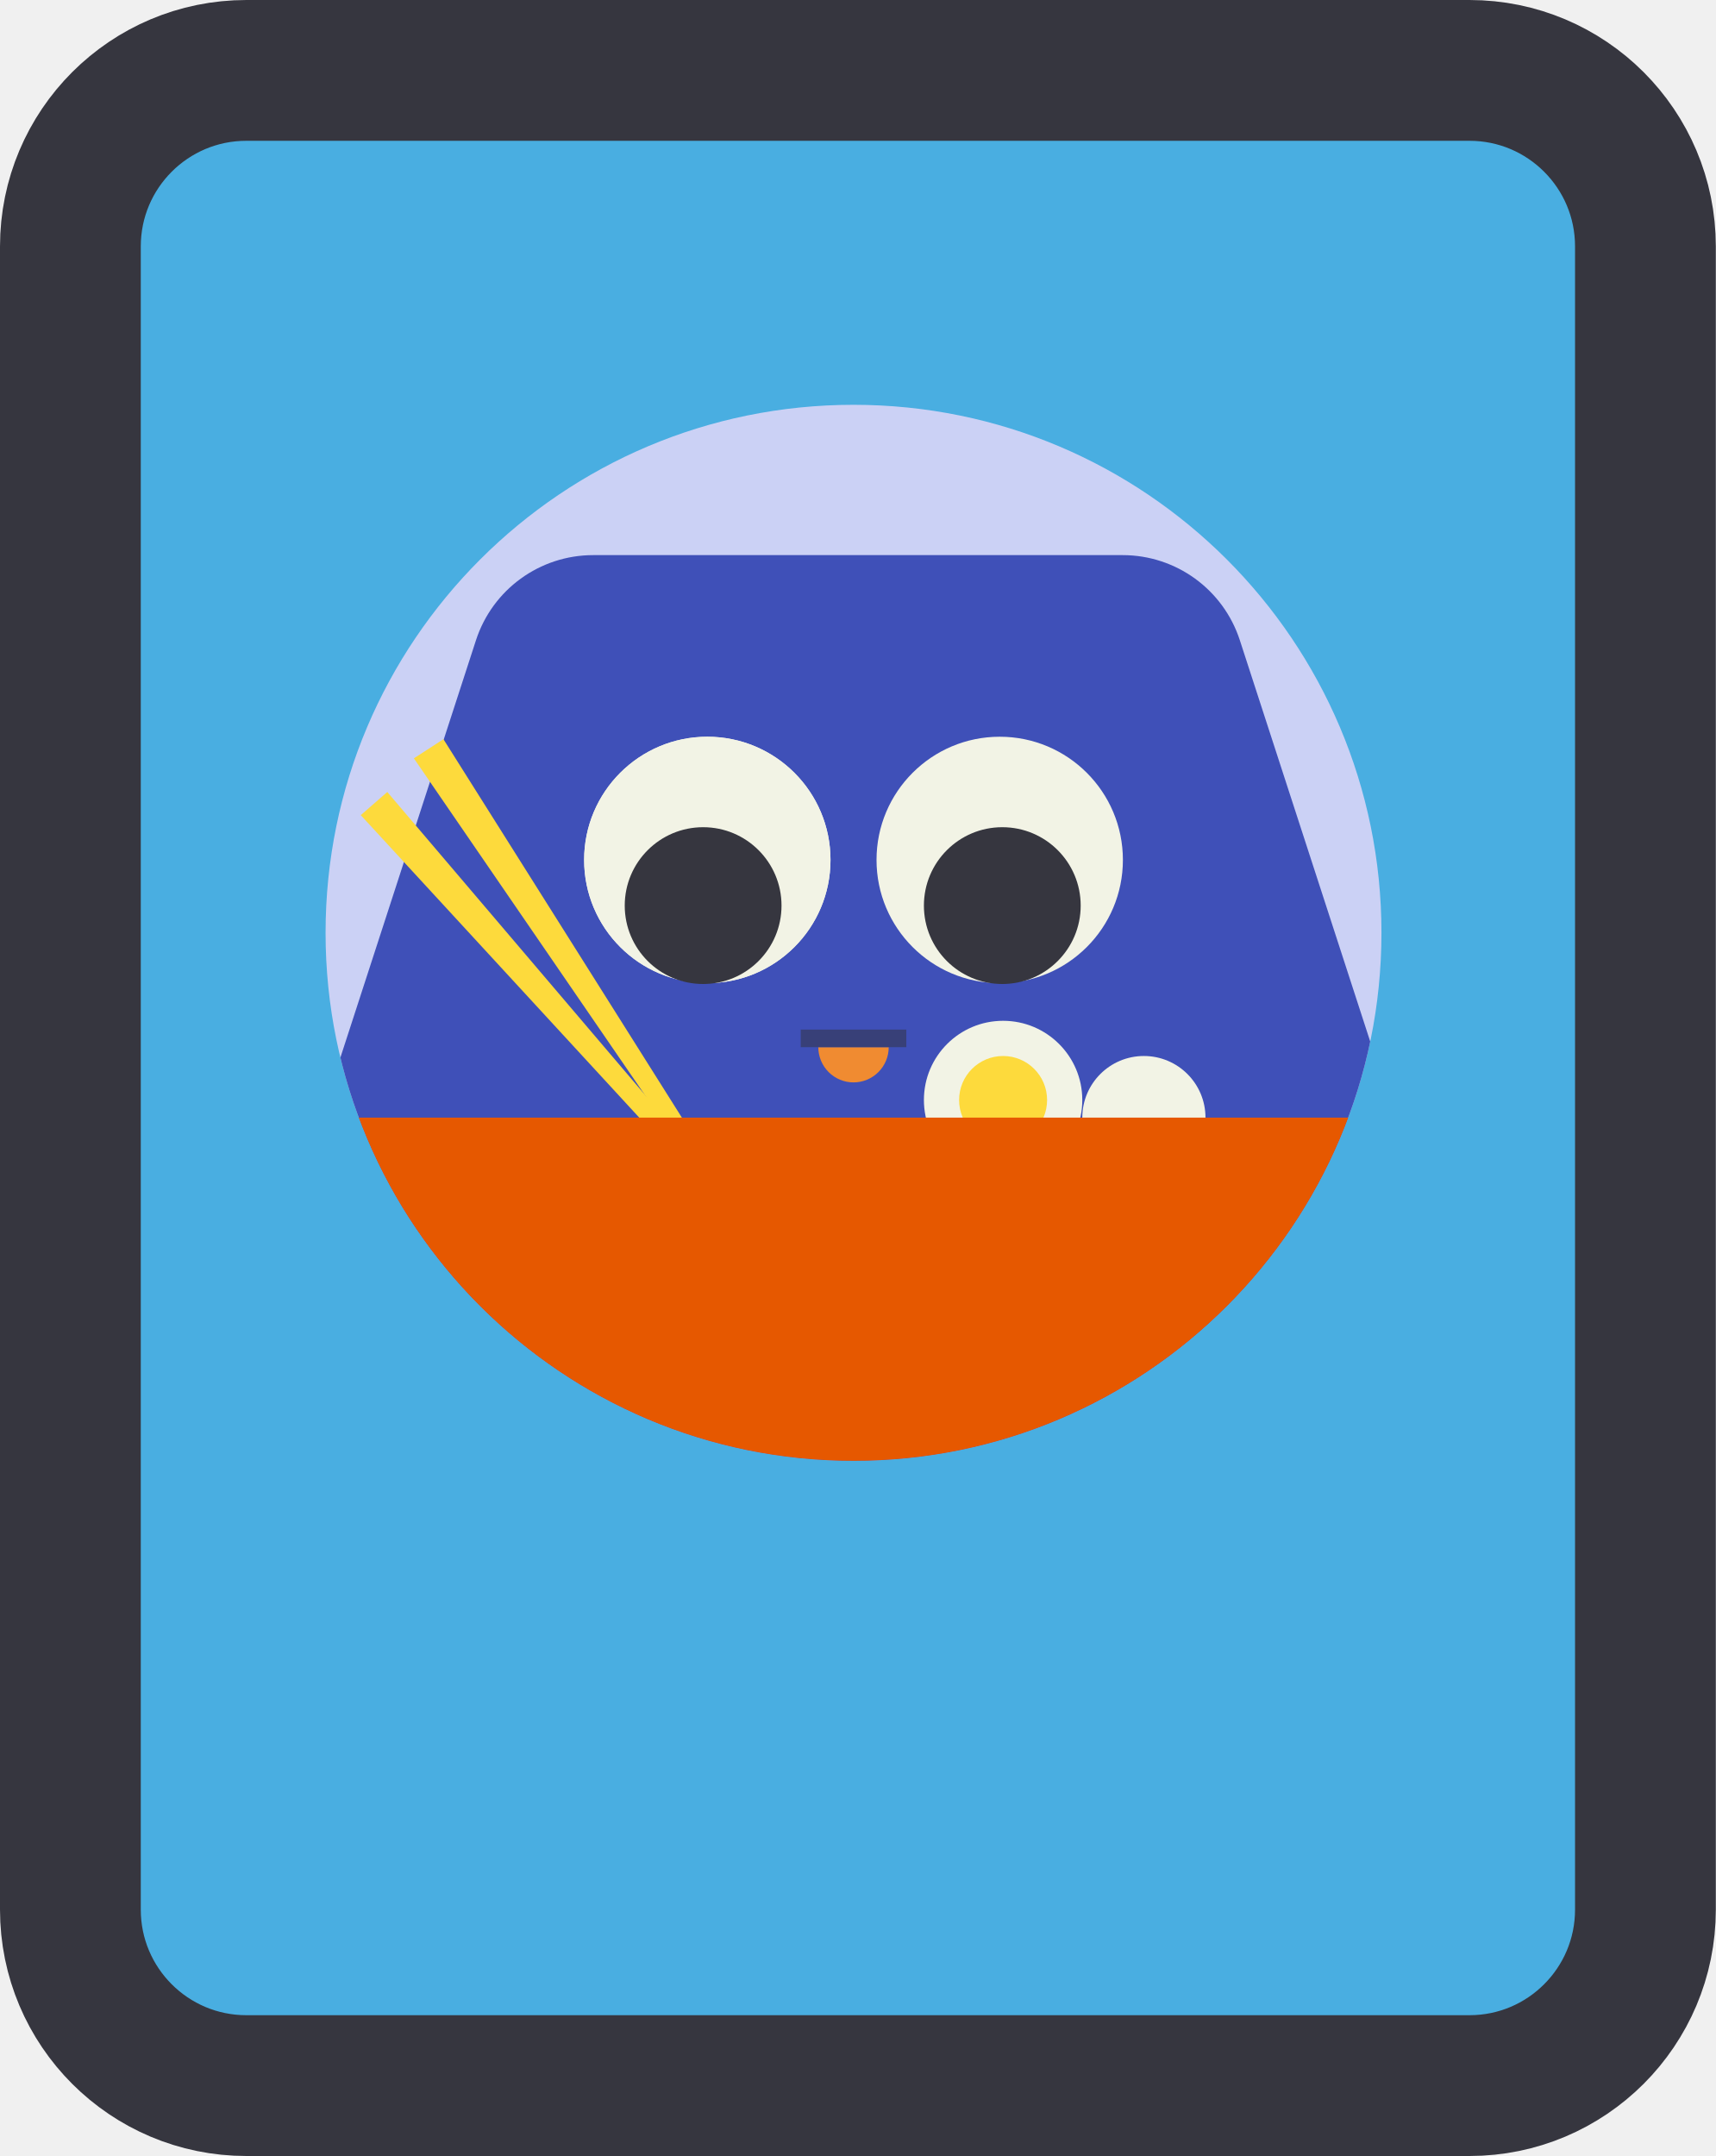
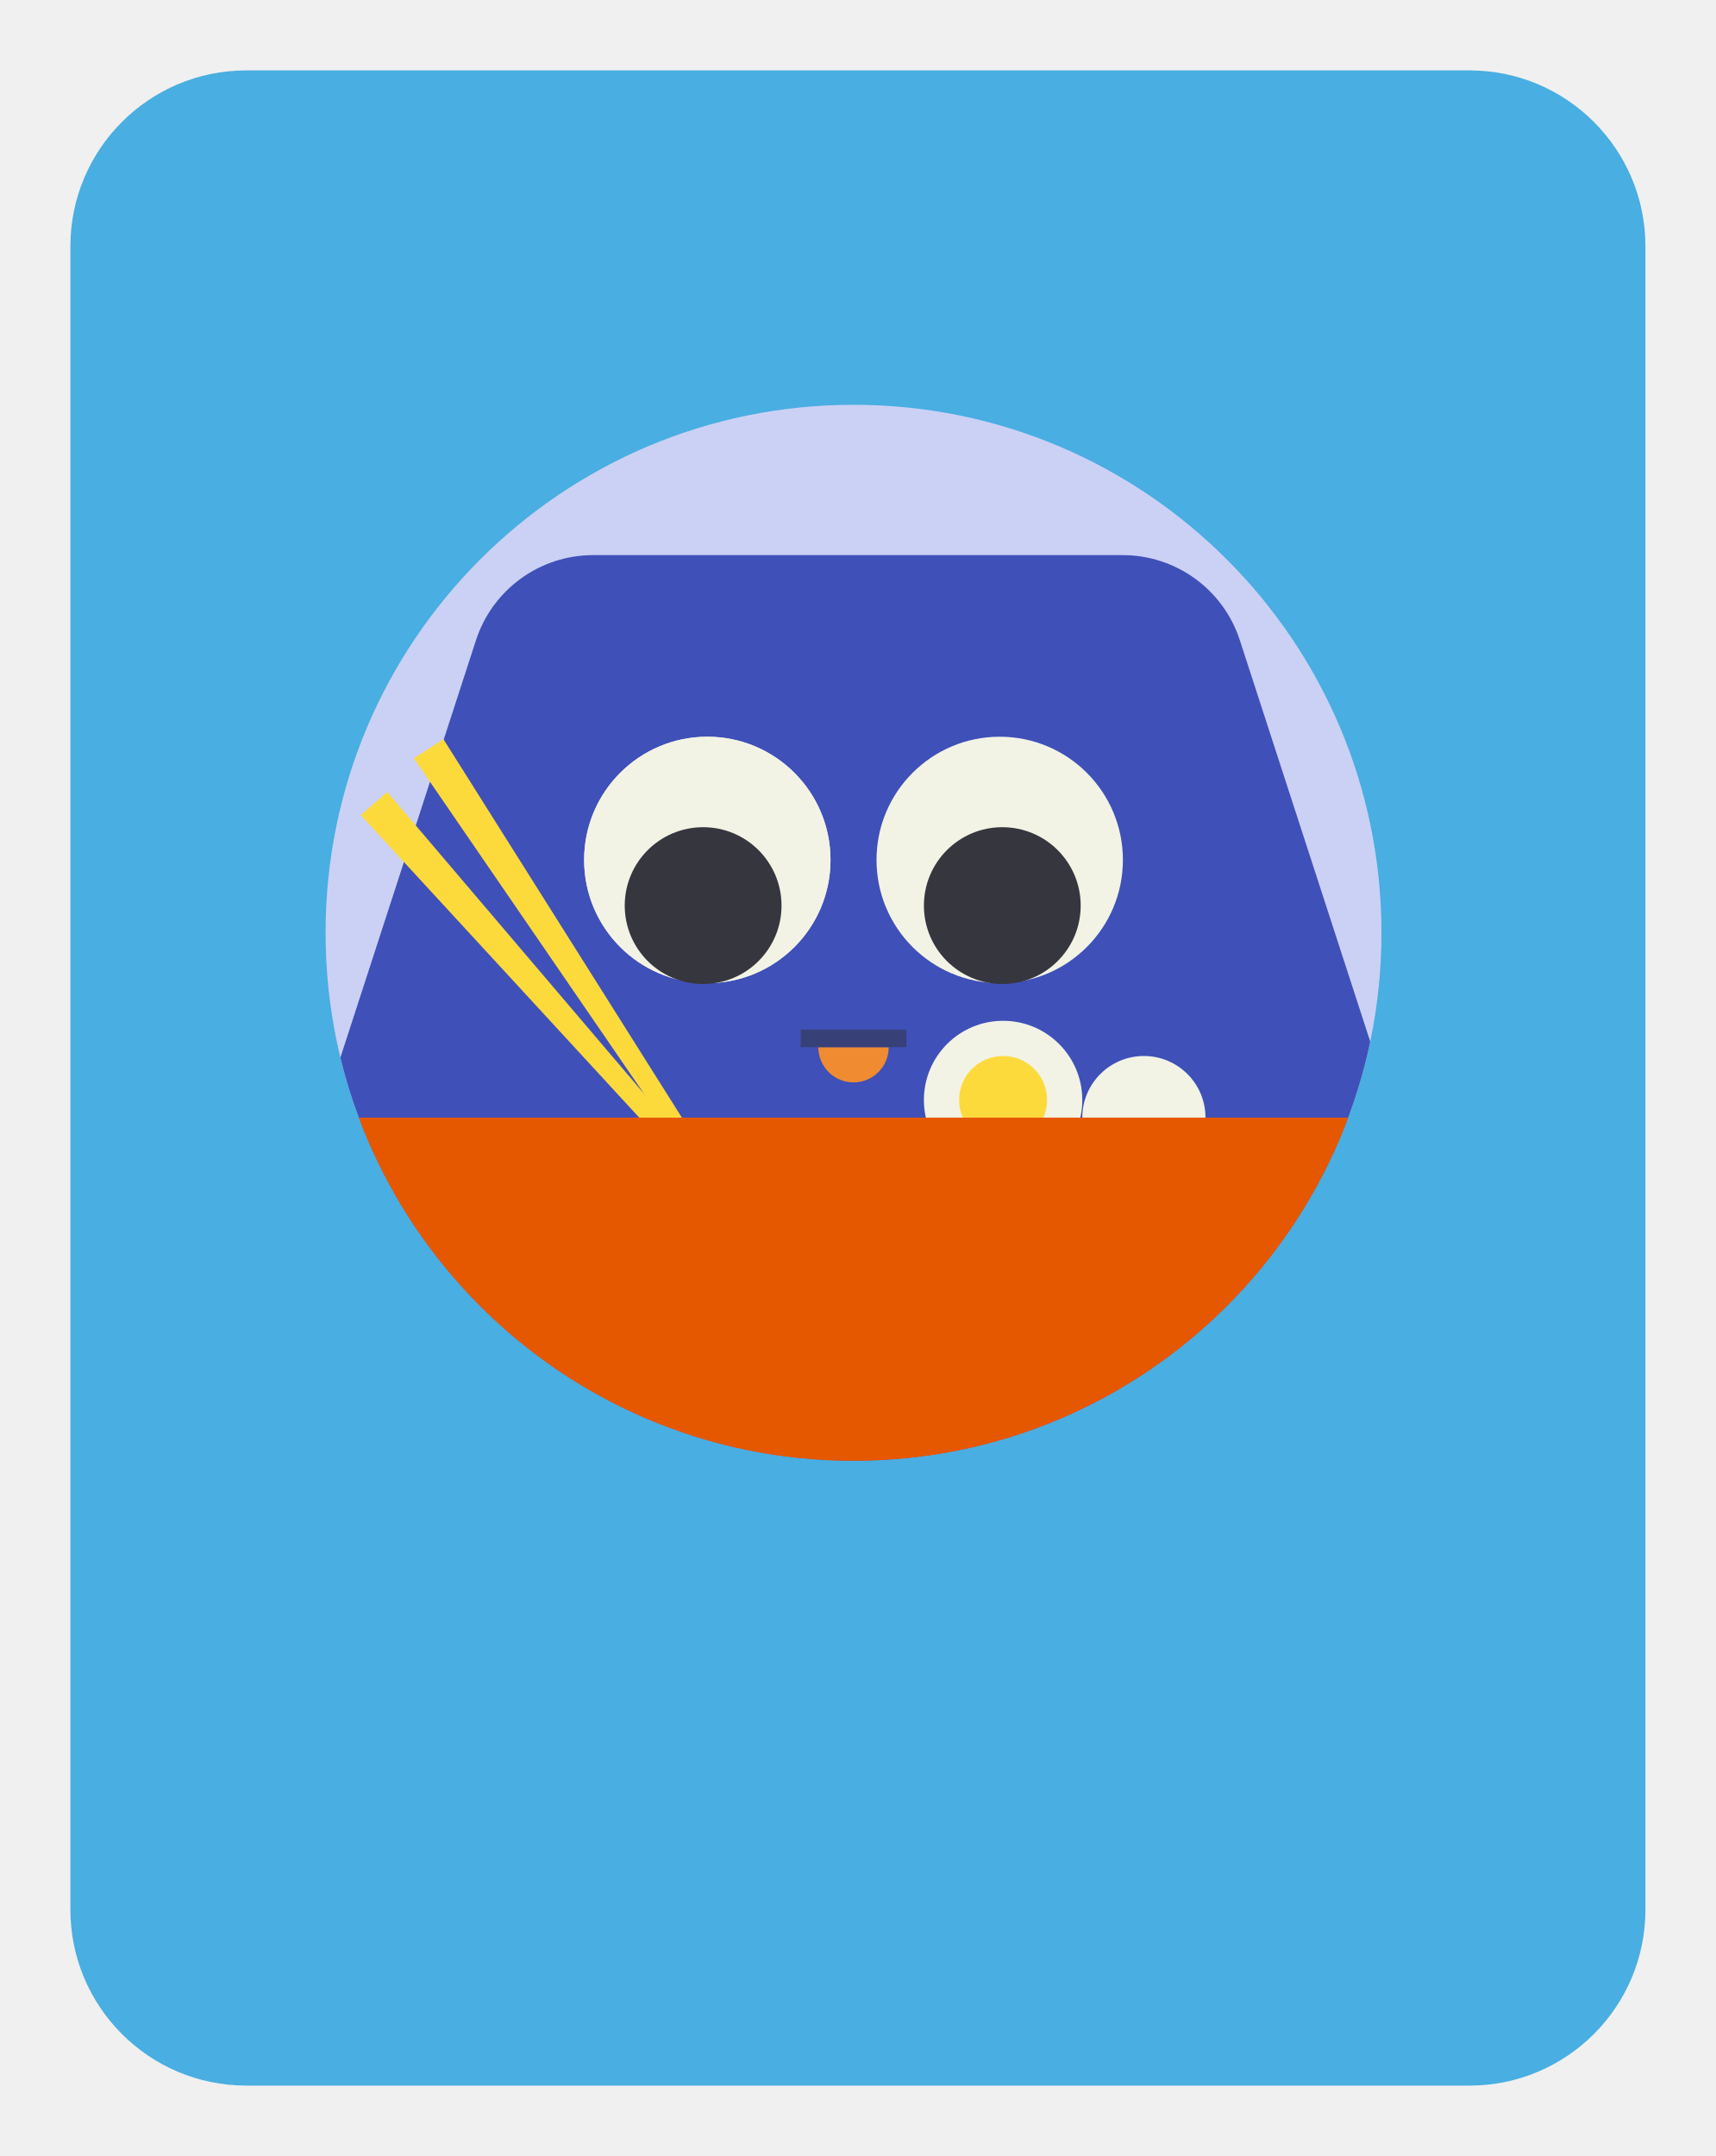
<svg xmlns="http://www.w3.org/2000/svg" width="195" height="245" viewBox="0 0 195 245" fill="none">
-   <rect x="8" y="8" width="179" height="229" rx="20" fill="#49AEE1" stroke="#36363F" stroke-width="16" />
+   <rect x="8" y="8" width="179" height="229" rx="20" fill="#49AEE1" stroke="none" />
  <g clip-path="url(#clip0_40000220_7688)">
    <rect x="37" y="46" width="120" height="120" rx="60" fill="#CBD1F5" />
    <path d="M105.729 181.021C100.822 184.586 94.178 184.586 89.271 181.021L40.582 145.646C35.675 142.081 33.622 135.762 35.496 129.994L54.093 72.756C55.968 66.988 61.343 63.082 67.408 63.082L127.592 63.082C133.657 63.082 139.032 66.988 140.906 72.756L159.504 129.994C161.378 135.762 159.325 142.081 154.418 145.646L105.729 181.021Z" fill="#3F50B8" />
    <circle cx="80.385" cy="97.719" r="14" fill="#F2F3E5" />
    <circle cx="80.385" cy="97.719" r="14" fill="#F2F3E5" />
    <circle cx="79.909" cy="102.909" r="8.909" fill="#36363F" />
    <circle cx="113.615" cy="97.719" r="14" fill="#F2F3E5" />
    <circle cx="113.909" cy="102.909" r="8.909" fill="#36363F" />
    <path d="M101 119C101 119.525 100.897 120.045 100.696 120.531C100.494 121.016 100.2 121.457 99.828 121.828C99.457 122.2 99.016 122.494 98.531 122.696C98.045 122.897 97.525 123 97 123C96.475 123 95.955 122.897 95.469 122.696C94.984 122.494 94.543 122.2 94.172 121.828C93.8 121.457 93.505 121.016 93.305 120.531C93.103 120.045 93 119.525 93 119L97 119H101Z" fill="#F08B31" />
    <circle cx="114" cy="125" r="9" fill="#F2F3E5" />
    <circle cx="114" cy="125" r="5" fill="#FDDA3C" />
    <circle cx="130" cy="127" r="7" fill="#F2F3E5" />
    <path d="M47.037 86.174L50.395 84L86.001 140.5L85.001 141.5L47.037 86.174Z" fill="#FDDA3C" />
    <path d="M41 92.63L44.014 90L87.297 140.859L86.45 141.991L41 92.63Z" fill="#FDDA3C" />
    <rect x="40" y="127" width="117" height="57" fill="#E65800" />
    <rect x="91" y="117" width="12" height="2" fill="#384078" />
    <line x1="43.354" y1="57.354" x2="37.354" y2="63.354" stroke="#2B2B32" />
  </g>
  <defs>
    <clipPath id="clip0_40000220_7688">
      <rect x="37" y="46" width="120" height="120" rx="60" fill="white" />
    </clipPath>
  </defs>
</svg>
